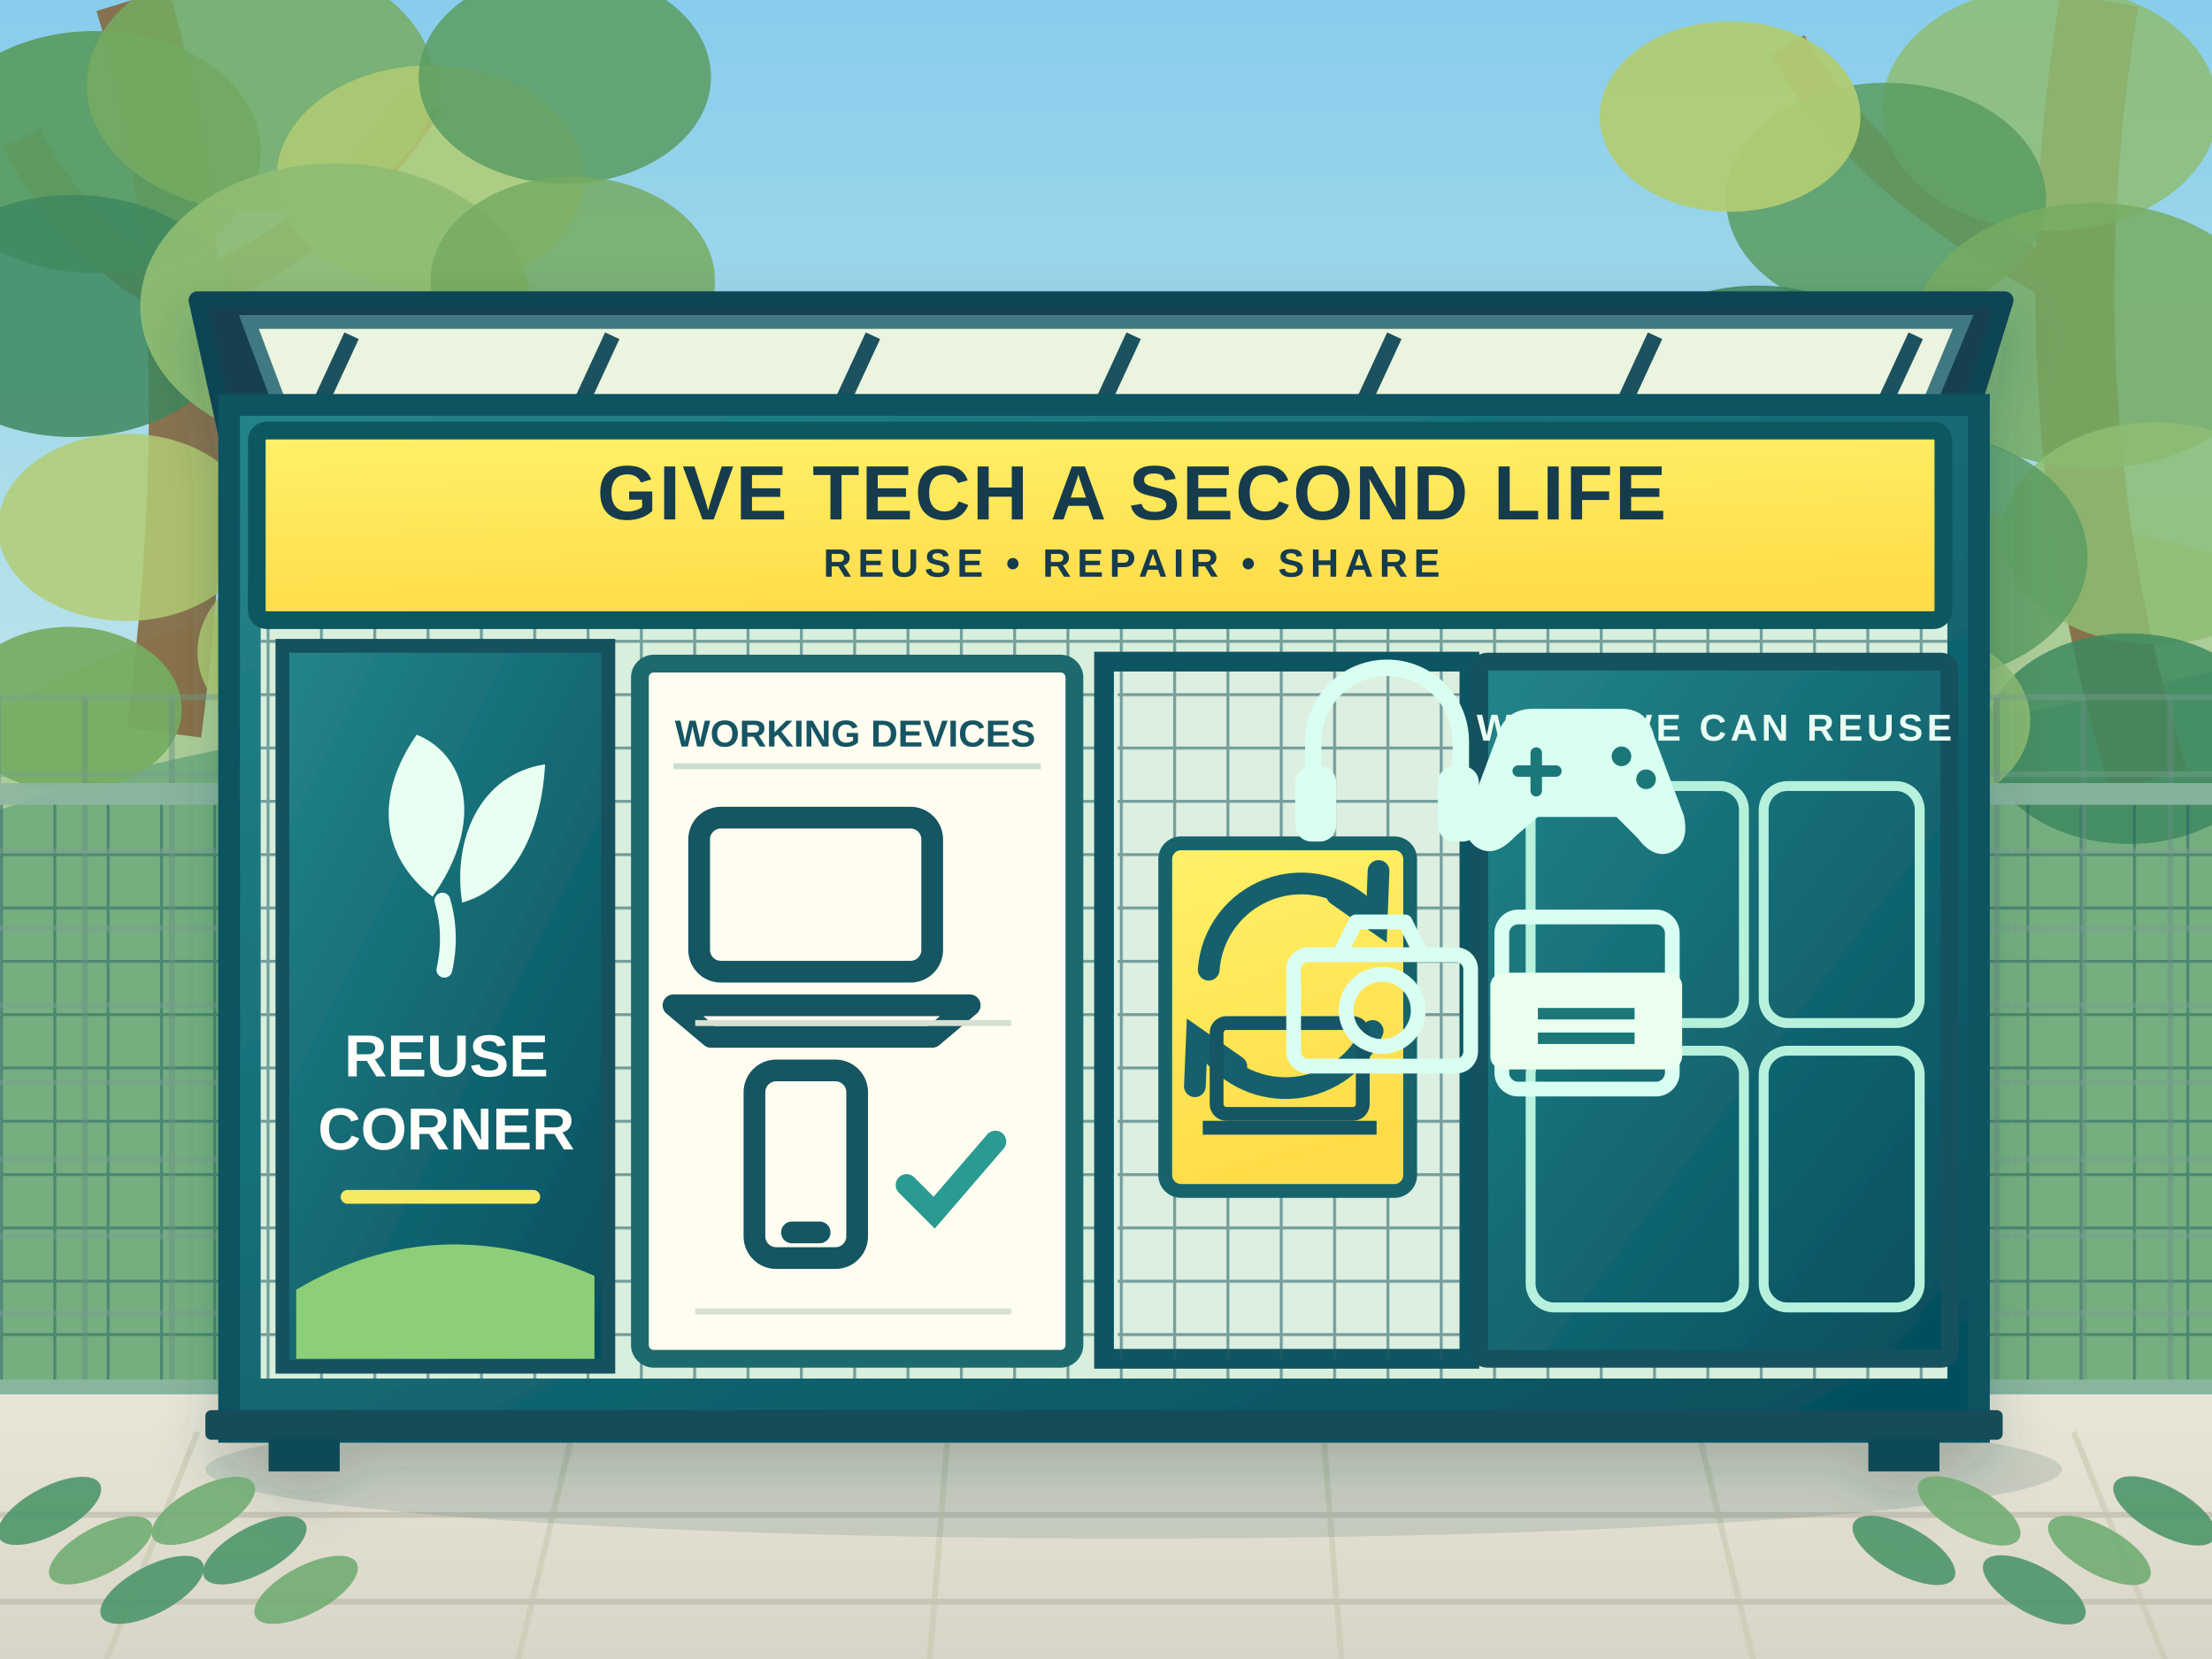
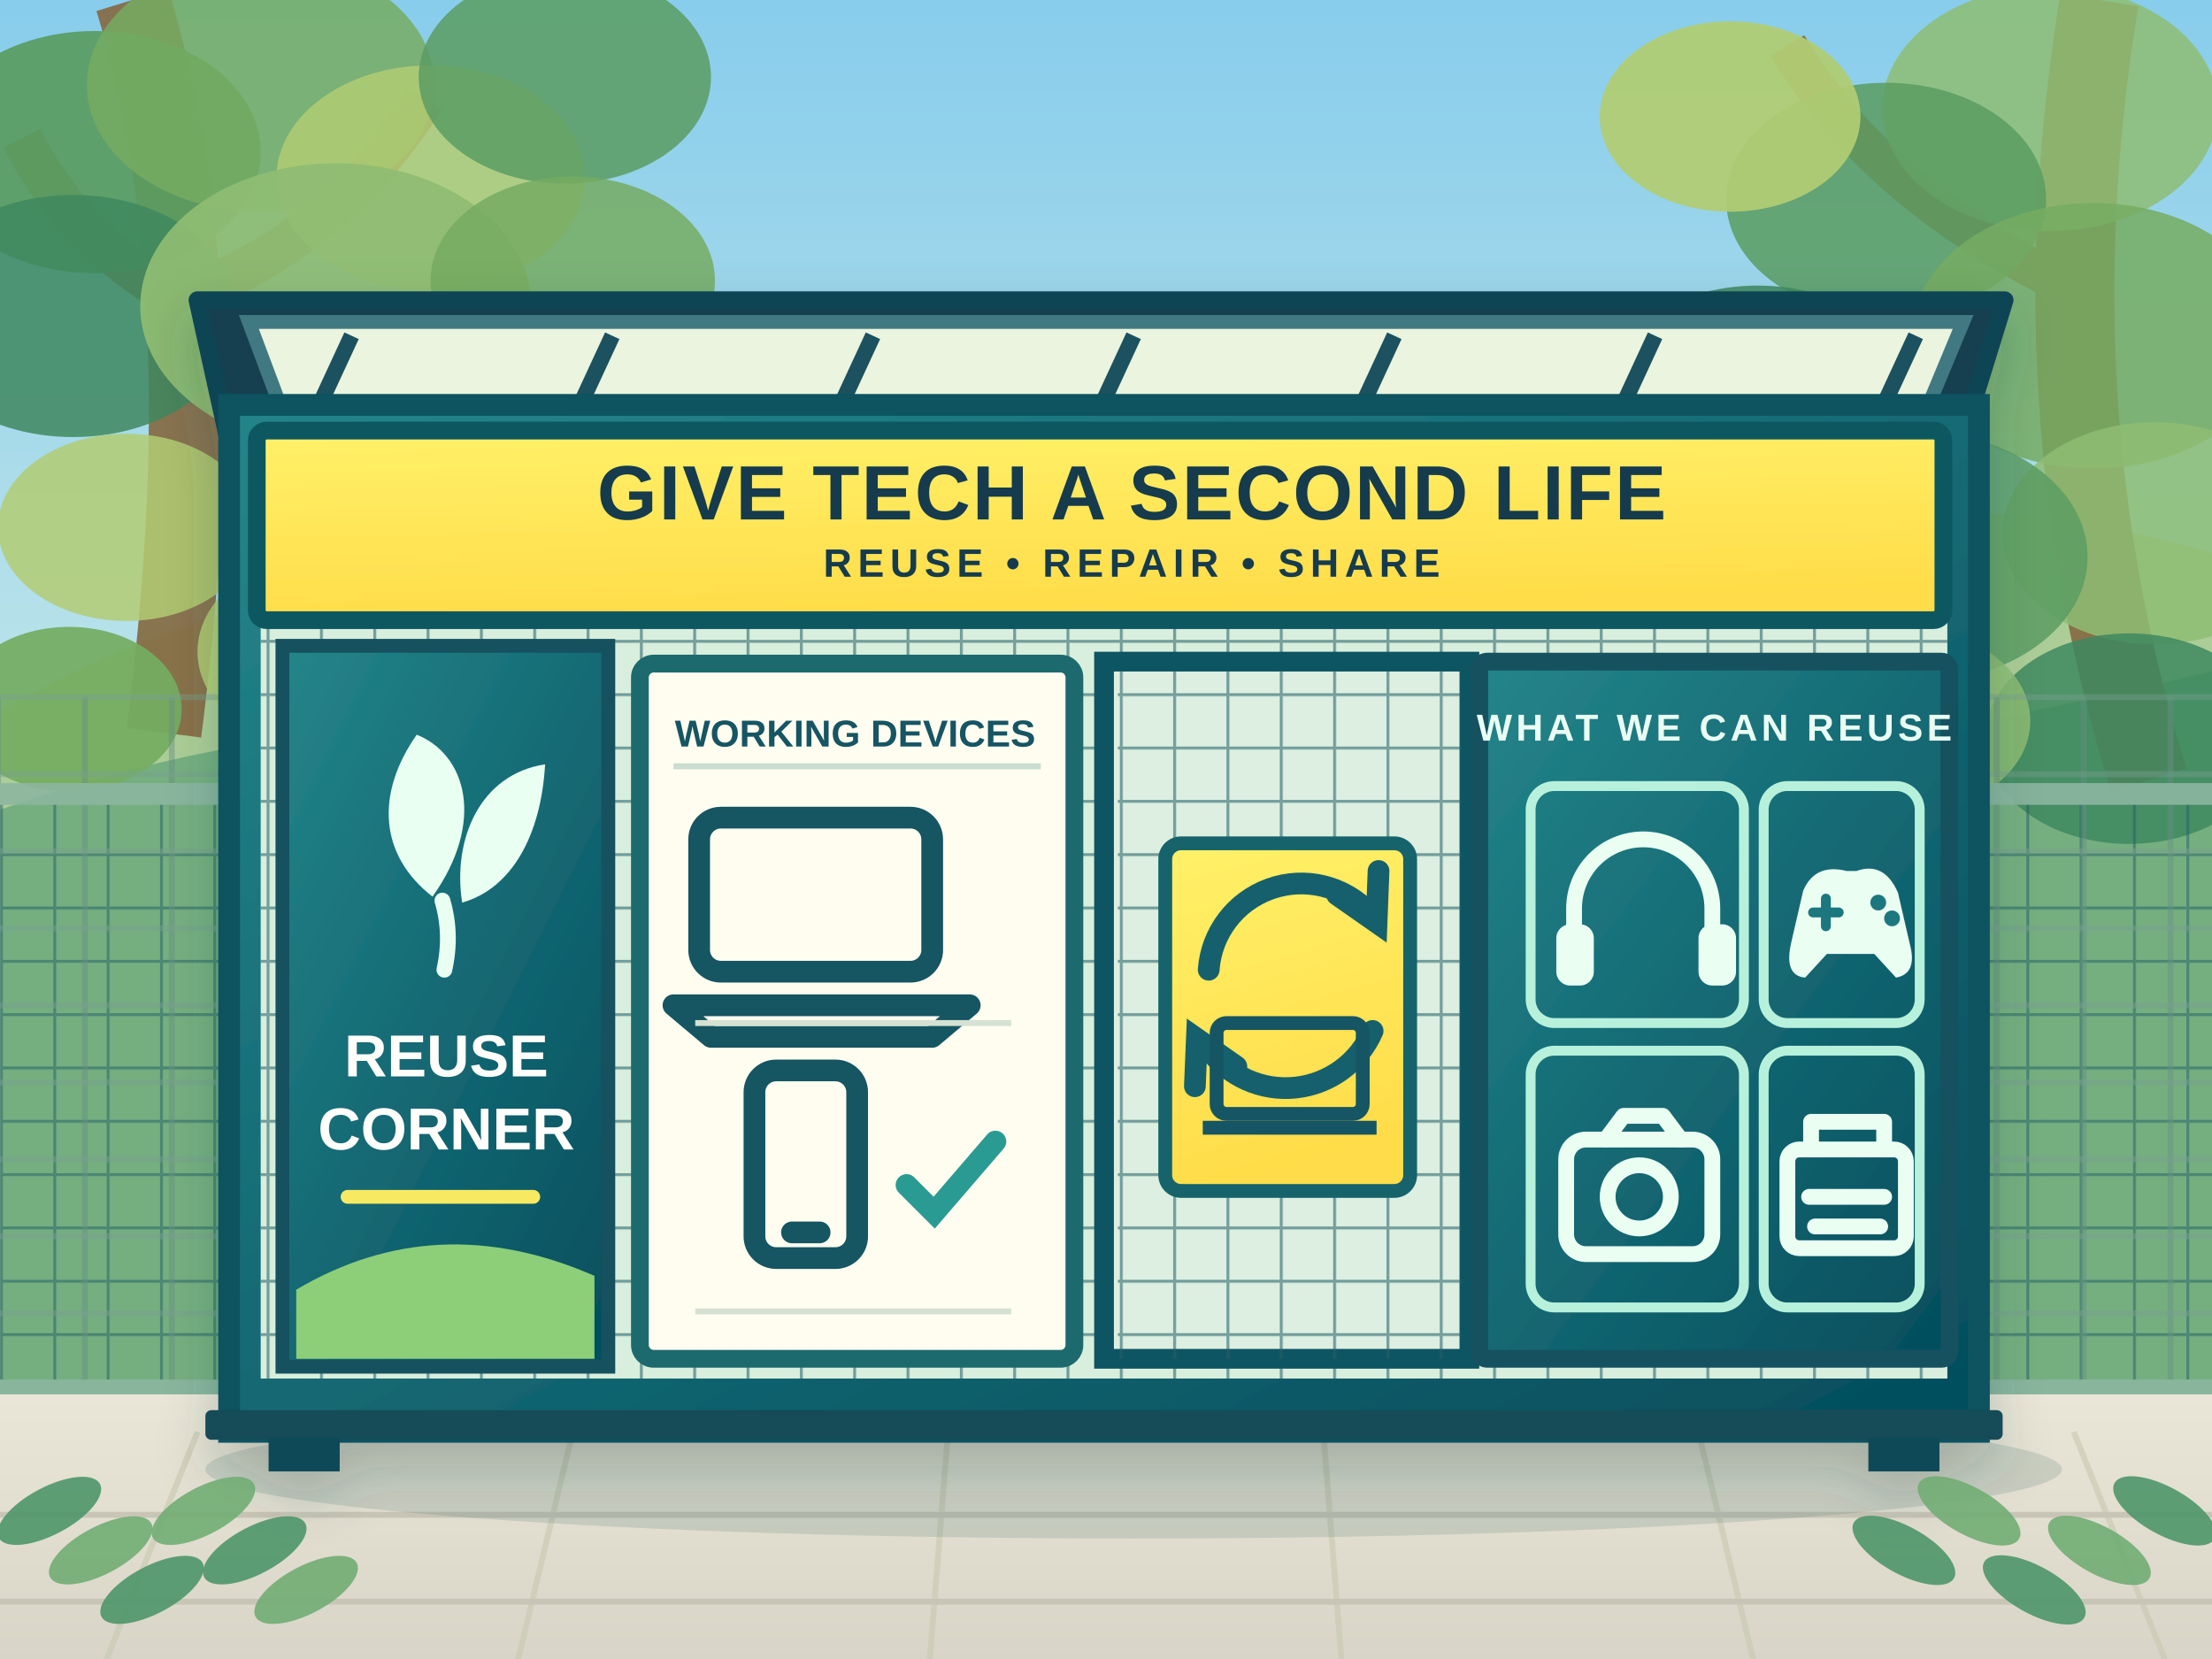
<svg xmlns="http://www.w3.org/2000/svg" viewBox="0 0 1120 840" role="img" aria-labelledby="illuTitle illuDesc" preserveAspectRatio="xMidYMid meet">
  <defs>
    <linearGradient id="sky" x1="0" y1="0" x2="0" y2="1">
      <stop stop-color="#88cdec" />
      <stop offset=".77" stop-color="#e4f5e7" />
      <stop offset="1" stop-color="#d7eec7" />
    </linearGradient>
    <linearGradient id="teal" x1="0" y1="0" x2="0.9" y2="1">
      <stop stop-color="#24858a" />
      <stop offset="1" stop-color="#06505f" />
    </linearGradient>
    <linearGradient id="yellow" x1="0" y1="0" x2=".2" y2="1">
      <stop stop-color="#fff169" />
      <stop offset="1" stop-color="#ffdc49" />
    </linearGradient>
    <linearGradient id="paver" x1="0" y1="0" x2="0" y2="1">
      <stop stop-color="#eae6d7" />
      <stop offset="1" stop-color="#d8d5c8" />
    </linearGradient>
    <filter id="shadow" x="-20%" y="-20%" width="140%" height="160%">
      <feDropShadow dx="0" dy="12" stdDeviation="13" flood-color="#213e44" flood-opacity=".23" />
    </filter>
    <pattern id="mesh" width="27" height="27" patternUnits="userSpaceOnUse">
      <path d="M27 0H0V27" fill="none" stroke="#235f66" stroke-width="3" opacity=".55" />
    </pattern>
  </defs>
  <rect width="1120" height="840" fill="url(#sky)" />
  <path d="M0 360 Q200 245 415 325 T780 315 T1120 280 V780 H0Z" fill="#accd97" />
  <path d="M0 410 Q210 335 465 385 T1120 340 V755 H0Z" fill="#75af80" />
  <g opacity=".92">
    <path d="M 67 0 Q 112 147 83 371" stroke="#856a43" stroke-width="38" fill="none" />
    <path d="M 100 147 Q170 120 215 50 M 102 158 Q40 127 11 70" stroke="#856a43" stroke-width="21" fill="none" />
    <path d="M1063 0 Q1029 205 1088 395" stroke="#856a43" stroke-width="40" fill="none" />
    <path d="M 1041 142 Q949 96 905 23" stroke="#856a43" stroke-width="20" fill="none" />
  </g>
  <g>
    <ellipse cx="48" cy="77" rx="84" ry="61.3" fill="#5a9c62" opacity=".93" />
    <ellipse cx="132" cy="43" rx="88" ry="64.2" fill="#75ac62" opacity=".85" />
    <ellipse cx="218" cy="90" rx="78" ry="56.9" fill="#b1cd73" opacity=".85" />
    <ellipse cx="37" cy="160" rx="84" ry="61.3" fill="#3e885f" opacity=".85" />
    <ellipse cx="170" cy="155" rx="99" ry="72.3" fill="#8ebd73" opacity=".93" />
    <ellipse cx="286" cy="39" rx="74" ry="54.0" fill="#5a9c62" opacity=".85" />
    <ellipse cx="290" cy="142" rx="72" ry="52.6" fill="#75ac62" opacity=".85" />
    <ellipse cx="64" cy="267" rx="65" ry="47.4" fill="#b1cd73" opacity=".85" />
    <ellipse cx="235" cy="229" rx="68" ry="49.6" fill="#3e885f" opacity=".93" />
    <ellipse cx="1038" cy="55" rx="85" ry="62.0" fill="#8ebd73" opacity=".85" />
    <ellipse cx="955" cy="101" rx="81" ry="59.1" fill="#5a9c62" opacity=".85" />
    <ellipse cx="1060" cy="170" rx="92" ry="67.2" fill="#75ac62" opacity=".85" />
    <ellipse cx="876" cy="59" rx="66" ry="48.2" fill="#b1cd73" opacity=".93" />
    <ellipse cx="890" cy="203" rx="80" ry="58.4" fill="#3e885f" opacity=".85" />
    <ellipse cx="1091" cy="270" rx="77" ry="56.2" fill="#8ebd73" opacity=".85" />
    <ellipse cx="970" cy="282" rx="87" ry="63.5" fill="#5a9c62" opacity=".85" />
    <ellipse cx="35" cy="359" rx="57" ry="41.6" fill="#75ac62" opacity=".93" />
    <ellipse cx="170" cy="330" rx="70" ry="51.1" fill="#b1cd73" opacity=".85" />
    <ellipse cx="1078" cy="374" rx="73" ry="53.3" fill="#3e885f" opacity=".85" />
    <ellipse cx="963" cy="365" rx="65" ry="47.4" fill="#8ebd73" opacity=".85" />
  </g>
  <g opacity=".9">
    <rect x="0" y="402" width="1120" height="302" fill="url(#mesh)" />
    <path d="M -45 353 V 705" stroke="#658d81" stroke-width="3" opacity=".5" />
    <path d="M -1 353 V 705" stroke="#658d81" stroke-width="3" opacity=".5" />
    <path d="M 43 353 V 705" stroke="#658d81" stroke-width="3" opacity=".5" />
    <path d="M 87 353 V 705" stroke="#658d81" stroke-width="3" opacity=".5" />
    <path d="M 131 353 V 705" stroke="#658d81" stroke-width="3" opacity=".5" />
    <path d="M 175 353 V 705" stroke="#658d81" stroke-width="3" opacity=".5" />
    <path d="M 219 353 V 705" stroke="#658d81" stroke-width="3" opacity=".5" />
    <path d="M 263 353 V 705" stroke="#658d81" stroke-width="3" opacity=".5" />
    <path d="M 307 353 V 705" stroke="#658d81" stroke-width="3" opacity=".5" />
    <path d="M 351 353 V 705" stroke="#658d81" stroke-width="3" opacity=".5" />
    <path d="M 395 353 V 705" stroke="#658d81" stroke-width="3" opacity=".5" />
    <path d="M 439 353 V 705" stroke="#658d81" stroke-width="3" opacity=".5" />
    <path d="M 483 353 V 705" stroke="#658d81" stroke-width="3" opacity=".5" />
    <path d="M 527 353 V 705" stroke="#658d81" stroke-width="3" opacity=".5" />
    <path d="M 571 353 V 705" stroke="#658d81" stroke-width="3" opacity=".5" />
    <path d="M 615 353 V 705" stroke="#658d81" stroke-width="3" opacity=".5" />
    <path d="M 659 353 V 705" stroke="#658d81" stroke-width="3" opacity=".5" />
    <path d="M 703 353 V 705" stroke="#658d81" stroke-width="3" opacity=".5" />
    <path d="M 747 353 V 705" stroke="#658d81" stroke-width="3" opacity=".5" />
    <path d="M 791 353 V 705" stroke="#658d81" stroke-width="3" opacity=".5" />
    <path d="M 835 353 V 705" stroke="#658d81" stroke-width="3" opacity=".5" />
    <path d="M 879 353 V 705" stroke="#658d81" stroke-width="3" opacity=".5" />
    <path d="M 923 353 V 705" stroke="#658d81" stroke-width="3" opacity=".5" />
    <path d="M 967 353 V 705" stroke="#658d81" stroke-width="3" opacity=".5" />
    <path d="M 1011 353 V 705" stroke="#658d81" stroke-width="3" opacity=".5" />
    <path d="M 1055 353 V 705" stroke="#658d81" stroke-width="3" opacity=".5" />
    <path d="M 1099 353 V 705" stroke="#658d81" stroke-width="3" opacity=".5" />
    <path d="M 1143 353 V 705" stroke="#658d81" stroke-width="3" opacity=".5" />
    <path d="M 0 353 H 1120" stroke="#789f90" stroke-width="3" opacity=".46" />
    <path d="M 0 392 H 1120" stroke="#789f90" stroke-width="3" opacity=".46" />
    <path d="M 0 431 H 1120" stroke="#789f90" stroke-width="3" opacity=".46" />
    <path d="M 0 470 H 1120" stroke="#789f90" stroke-width="3" opacity=".46" />
    <path d="M 0 509 H 1120" stroke="#789f90" stroke-width="3" opacity=".46" />
    <path d="M 0 548 H 1120" stroke="#789f90" stroke-width="3" opacity=".46" />
    <path d="M 0 587 H 1120" stroke="#789f90" stroke-width="3" opacity=".46" />
    <path d="M 0 626 H 1120" stroke="#789f90" stroke-width="3" opacity=".46" />
    <path d="M 0 665 H 1120" stroke="#789f90" stroke-width="3" opacity=".46" />
    <path d="M 0 704 H 1120" stroke="#789f90" stroke-width="3" opacity=".46" />
    <path d="M0 402H1120 M0 704H1120" stroke="#8cb6a0" stroke-width="11" />
  </g>
  <rect x="0" y="706" width="1120" height="134" fill="url(#paver)" />
  <g>
    <path d="M -90 725 l -70 125" stroke="#c6c8af" stroke-width="3" opacity=".6" />
    <path d="M 100 725 l -50 125" stroke="#c6c8af" stroke-width="3" opacity=".6" />
    <path d="M 290 725 l -30 125" stroke="#c6c8af" stroke-width="3" opacity=".6" />
    <path d="M 480 725 l -10 125" stroke="#c6c8af" stroke-width="3" opacity=".6" />
    <path d="M 670 725 l 10 125" stroke="#c6c8af" stroke-width="3" opacity=".6" />
    <path d="M 860 725 l 30 125" stroke="#c6c8af" stroke-width="3" opacity=".6" />
    <path d="M 1050 725 l 50 125" stroke="#c6c8af" stroke-width="3" opacity=".6" />
    <path d="M0 767 H1120 M0 811 H1120" stroke="#c8c5b7" stroke-width="3" />
  </g>
  <ellipse cx="574" cy="744" rx="470" ry="35" fill="#3a6b62" opacity=".17" />
  <g filter="url(#shadow)">
    <path d="M 100 152 L 1015 152 L 994 220 L 115 220 Z" fill="#173f50" stroke="#0c4555" stroke-width="9" stroke-linejoin="round" />
    <path d="M 126 163 L 994 163 L 974 211 L 144 211 Z" fill="#eaf4de" stroke="#417981" stroke-width="7" />
    <g>
      <path d="M 178 170 l -25 54" stroke="#1d515e" stroke-width="8" />
      <path d="M 310 170 l -25 54" stroke="#1d515e" stroke-width="8" />
      <path d="M 442 170 l -25 54" stroke="#1d515e" stroke-width="8" />
      <path d="M 574 170 l -25 54" stroke="#1d515e" stroke-width="8" />
      <path d="M 706 170 l -25 54" stroke="#1d515e" stroke-width="8" />
      <path d="M 838 170 l -25 54" stroke="#1d515e" stroke-width="8" />
      <path d="M 970 170 l -25 54" stroke="#1d515e" stroke-width="8" />
    </g>
    <rect x="116" y="205" width="886" height="520" fill="url(#teal)" stroke="#0c5260" stroke-width="11" />
    <rect x="132" y="255" width="854" height="443" fill="#d9efdd" />
    <rect x="132" y="255" width="854" height="443" fill="url(#mesh)" />
    <rect x="130" y="218" width="854" height="96" rx="5" fill="url(#yellow)" stroke="#0f5861" stroke-width="9" />
    <g fill="#153b4e" font-family="Arial,Helvetica,sans-serif" text-anchor="middle">
      <text x="573" y="263" font-size="39" font-weight="900" letter-spacing="1">GIVE TECH A SECOND LIFE</text>
      <text x="573" y="292" font-size="20" font-weight="700" letter-spacing="3">REUSE • REPAIR • SHARE</text>
    </g>
    <rect x="143" y="327" width="165" height="365" fill="url(#teal)" stroke="#14515e" stroke-width="7" />
    <path d="M 150 653 Q221 611 301 646 V688 H150 Z" fill="#8ccf78" />
    <g transform="translate(190 372)" fill="#e9fff1">
      <path d="M29 82 C2 61 0 30 21 0 C46 10 56 44 29 82 Z" />
      <path d="M44 85 C39 53 53 20 86 15 C84 51 69 78 44 85 Z" />
      <path d="M 34 84 Q 39 101 35 119" fill="none" stroke="#e9fff1" stroke-width="8" stroke-linecap="round" />
    </g>
    <text x="226" y="545" fill="#fffefa" text-anchor="middle" font-size="30" font-family="Arial,Helvetica,sans-serif" font-weight="900">REUSE</text>
    <text x="226" y="582" fill="#fffefa" text-anchor="middle" font-size="30" font-family="Arial,Helvetica,sans-serif" font-weight="900">CORNER</text>
    <path d="M 176 606 H 270" stroke="#f8e963" stroke-width="7" stroke-linecap="round" />
    <rect x="324" y="336" width="220" height="352" rx="7" fill="#fffdf0" stroke="#1c6b6d" stroke-width="9" />
    <text x="433" y="378" fill="#195563" text-anchor="middle" font-size="19" font-family="Arial,Helvetica,sans-serif" font-weight="900">WORKING DEVICES</text>
    <path d="M 341 388 H 527" stroke="#c9ddd0" stroke-width="3" />
    <g>
      <g transform="translate(346 410)" stroke="#135462" stroke-width="11" fill="none" stroke-linecap="round" stroke-linejoin="round">
        <rect x="8" y="4" width="118" height="78" rx="11" />
        <path d="M -5 99 H 145 L 126 115 H 14 Z" />
      </g>
      <g transform="translate(382 542)" stroke="#135462" stroke-width="11" fill="none" stroke-linecap="round" stroke-linejoin="round">
        <rect width="52" height="95" rx="11" />
        <path d="M 19 82 h14" />
      </g>
    </g>
    <path d="M 352 518 H 512 M 352 664 H 512" stroke="#d5e1d3" stroke-width="3" />
    <g fill="none" stroke="#2c9b92" stroke-width="11" stroke-linecap="round" transform="translate(477 587)">
      <path d="M -18 13 l14 14 31 -36" />
    </g>
    <rect x="559" y="335" width="185" height="353" fill="#dcefe1" stroke="#115464" stroke-width="10" />
    <rect x="566" y="340" width="174" height="348" fill="url(#mesh)" />
    <rect x="590" y="427" width="124" height="176" rx="8" fill="url(#yellow)" stroke="#13636c" stroke-width="7" />
    <g fill="none" stroke="#13616d" stroke-width="11" stroke-linecap="round" transform="translate(652 481)">
      <path d="M-40 10 a47 47 0 0 1 81 -29" />
      <path d="M25 -28 l20 14 1 -26" />
      <path d="M43 41 a48 48 0 0 1 -83 9" />
      <path d="M-26 59 l-20 -14 -1 24" />
    </g>
    <g transform="translate(616 518)" stroke="#155563" stroke-width="7" fill="none" stroke-linejoin="round">
      <rect x="0" y="0" width="74" height="46" rx="5" />
      <path d="M -7 53 h88" />
    </g>
    <rect x="749" y="335" width="238" height="353" rx="4" fill="url(#teal)" stroke="#125160" stroke-width="9" />
    <text x="868" y="375" text-anchor="middle" fill="#eafff3" font-family="Arial,Helvetica,sans-serif" font-size="19" font-weight="800" letter-spacing="2">WHAT WE CAN REUSE</text>
    <g fill="none" stroke="#b7f1dc" stroke-width="5">
      <rect x="775" y="398" width="108" height="120" rx="12" />
      <rect x="893" y="398" width="79" height="120" rx="12" />
      <rect x="775" y="532" width="108" height="130" rx="12" />
      <rect x="893" y="532" width="79" height="130" rx="12" />
    </g>
-     <g transform="translate(-9 -3) scale(.83)">
-       <g transform="translate(796 410)" stroke="#d8fff1" stroke-width="10" fill="none" stroke-linecap="round">
-         <path d="M 16 74 V 46 a45 45 0 0 1 90 0 v28" />
-         <rect x="5" y="61" width="25" height="46" rx="10" fill="#d8fff1" stroke="none" />
-         <rect x="92" y="61" width="25" height="46" rx="10" fill="#d8fff1" stroke="none" />
-       </g>
-       <g transform="translate(916 415)" fill="#d8fff1">
-         <path d="M 30 21 H 84 q16 0 20 17 l18 48 q4 18 -9 23 -10 3 -19 -9 L 81 87 H 33 L 19 99 Q 6 113 -5 105 q-9 -7 -5 -19 L 8 38 Q 13 21 30 21Z" />
-         <path d="M 32 48 v23 M 21 59 h23" stroke="#1e7779" stroke-width="7" stroke-linecap="round" />
-         <circle cx="84" cy="50" r="6" fill="#1e7779" />
-         <circle cx="99" cy="64" r="6" fill="#1e7779" />
-       </g>
-       <g transform="translate(794 556)" stroke="#d8fff1" fill="none" stroke-width="9" stroke-linejoin="round">
-         <rect x="6" y="30" width="108" height="68" rx="9" />
-         <path d="M 34 30 l10 -20 h30 l10 20" />
-         <circle cx="60" cy="64" r="22" />
-       </g>
-       <g transform="translate(915 557)" stroke="#d8fff1" fill="none" stroke-width="9" stroke-linejoin="round">
-         <rect x="12" y="6" width="104" height="105" rx="10" />
-         <rect x="5" y="40" width="117" height="59" rx="8" fill="#eaffee" stroke="none" />
-         <path d="M 34 65 H 93 M 34 80 H 93" stroke="#1e7779" stroke-width="7" />
-       </g>
+     <g stroke="#eafff2" stroke-width="8" stroke-linecap="round" stroke-linejoin="round" fill="none">
+       <path d="M 797 474 V 460 A 35 35 0 0 1 867 460 V 474" />
+       <rect x="788" y="468" width="19" height="31" rx="7" fill="#eafff2" stroke="none" />
+       <rect x="860" y="468" width="19" height="31" rx="7" fill="#eafff2" stroke="none" />
+       <path d="M 913 451 Q 919 437 935 441 H 940 Q 954 436 961 452 L 967 478 Q 971 493 960 495 L 949 483 H 925 L 914 495 Q 903 494 907 477 Z" fill="#eafff2" stroke="none" />
+       <path d="M 918 462 H 931 M 924.5 455 V 469" stroke="#1b777e" stroke-width="5" />
+       <circle cx="951" cy="457" r="4" fill="#1b777e" stroke="none" />
+       <circle cx="958" cy="465" r="4" fill="#1b777e" stroke="none" />
+       <rect x="793" y="577" width="74" height="58" rx="10" />
+       <path d="M 813 577 l9 -12 h20 l9 12" />
+       <circle cx="830" cy="606" r="16" />
+       <rect x="905" y="582" width="60" height="50" rx="6" />
+       <path d="M 917 582 V 568 H 954 V 582 M 916 606 H 954 M 919 621 H 952" />
    </g>
    <rect x="104" y="714" width="910" height="15" rx="3" fill="#164b59" />
    <rect x="136" y="728" width="36" height="17" fill="#114957" />
    <rect x="946" y="728" width="36" height="17" fill="#114957" />
  </g>
  <g>
    <ellipse cx="25" cy="765" rx="29" ry="12" transform="rotate(-28,25,765)" fill="#4e966a" opacity=".9" />
    <ellipse cx="51" cy="785" rx="29" ry="12" transform="rotate(-28,51,785)" fill="#71ad73" opacity=".9" />
    <ellipse cx="77" cy="805" rx="29" ry="12" transform="rotate(-28,77,805)" fill="#4e966a" opacity=".9" />
    <ellipse cx="103" cy="765" rx="29" ry="12" transform="rotate(-28,103,765)" fill="#71ad73" opacity=".9" />
    <ellipse cx="129" cy="785" rx="29" ry="12" transform="rotate(-28,129,785)" fill="#4e966a" opacity=".9" />
    <ellipse cx="155" cy="805" rx="29" ry="12" transform="rotate(-28,155,805)" fill="#71ad73" opacity=".9" />
    <ellipse cx="1096" cy="765" rx="29" ry="12" transform="rotate(29,1096,765)" fill="#4e966a" opacity=".9" />
    <ellipse cx="1063" cy="785" rx="29" ry="12" transform="rotate(29,1063,785)" fill="#71ad73" opacity=".9" />
    <ellipse cx="1030" cy="805" rx="29" ry="12" transform="rotate(29,1030,805)" fill="#4e966a" opacity=".9" />
    <ellipse cx="997" cy="765" rx="29" ry="12" transform="rotate(29,997,765)" fill="#71ad73" opacity=".9" />
    <ellipse cx="964" cy="785" rx="29" ry="12" transform="rotate(29,964,785)" fill="#4e966a" opacity=".9" />
  </g>
</svg>
